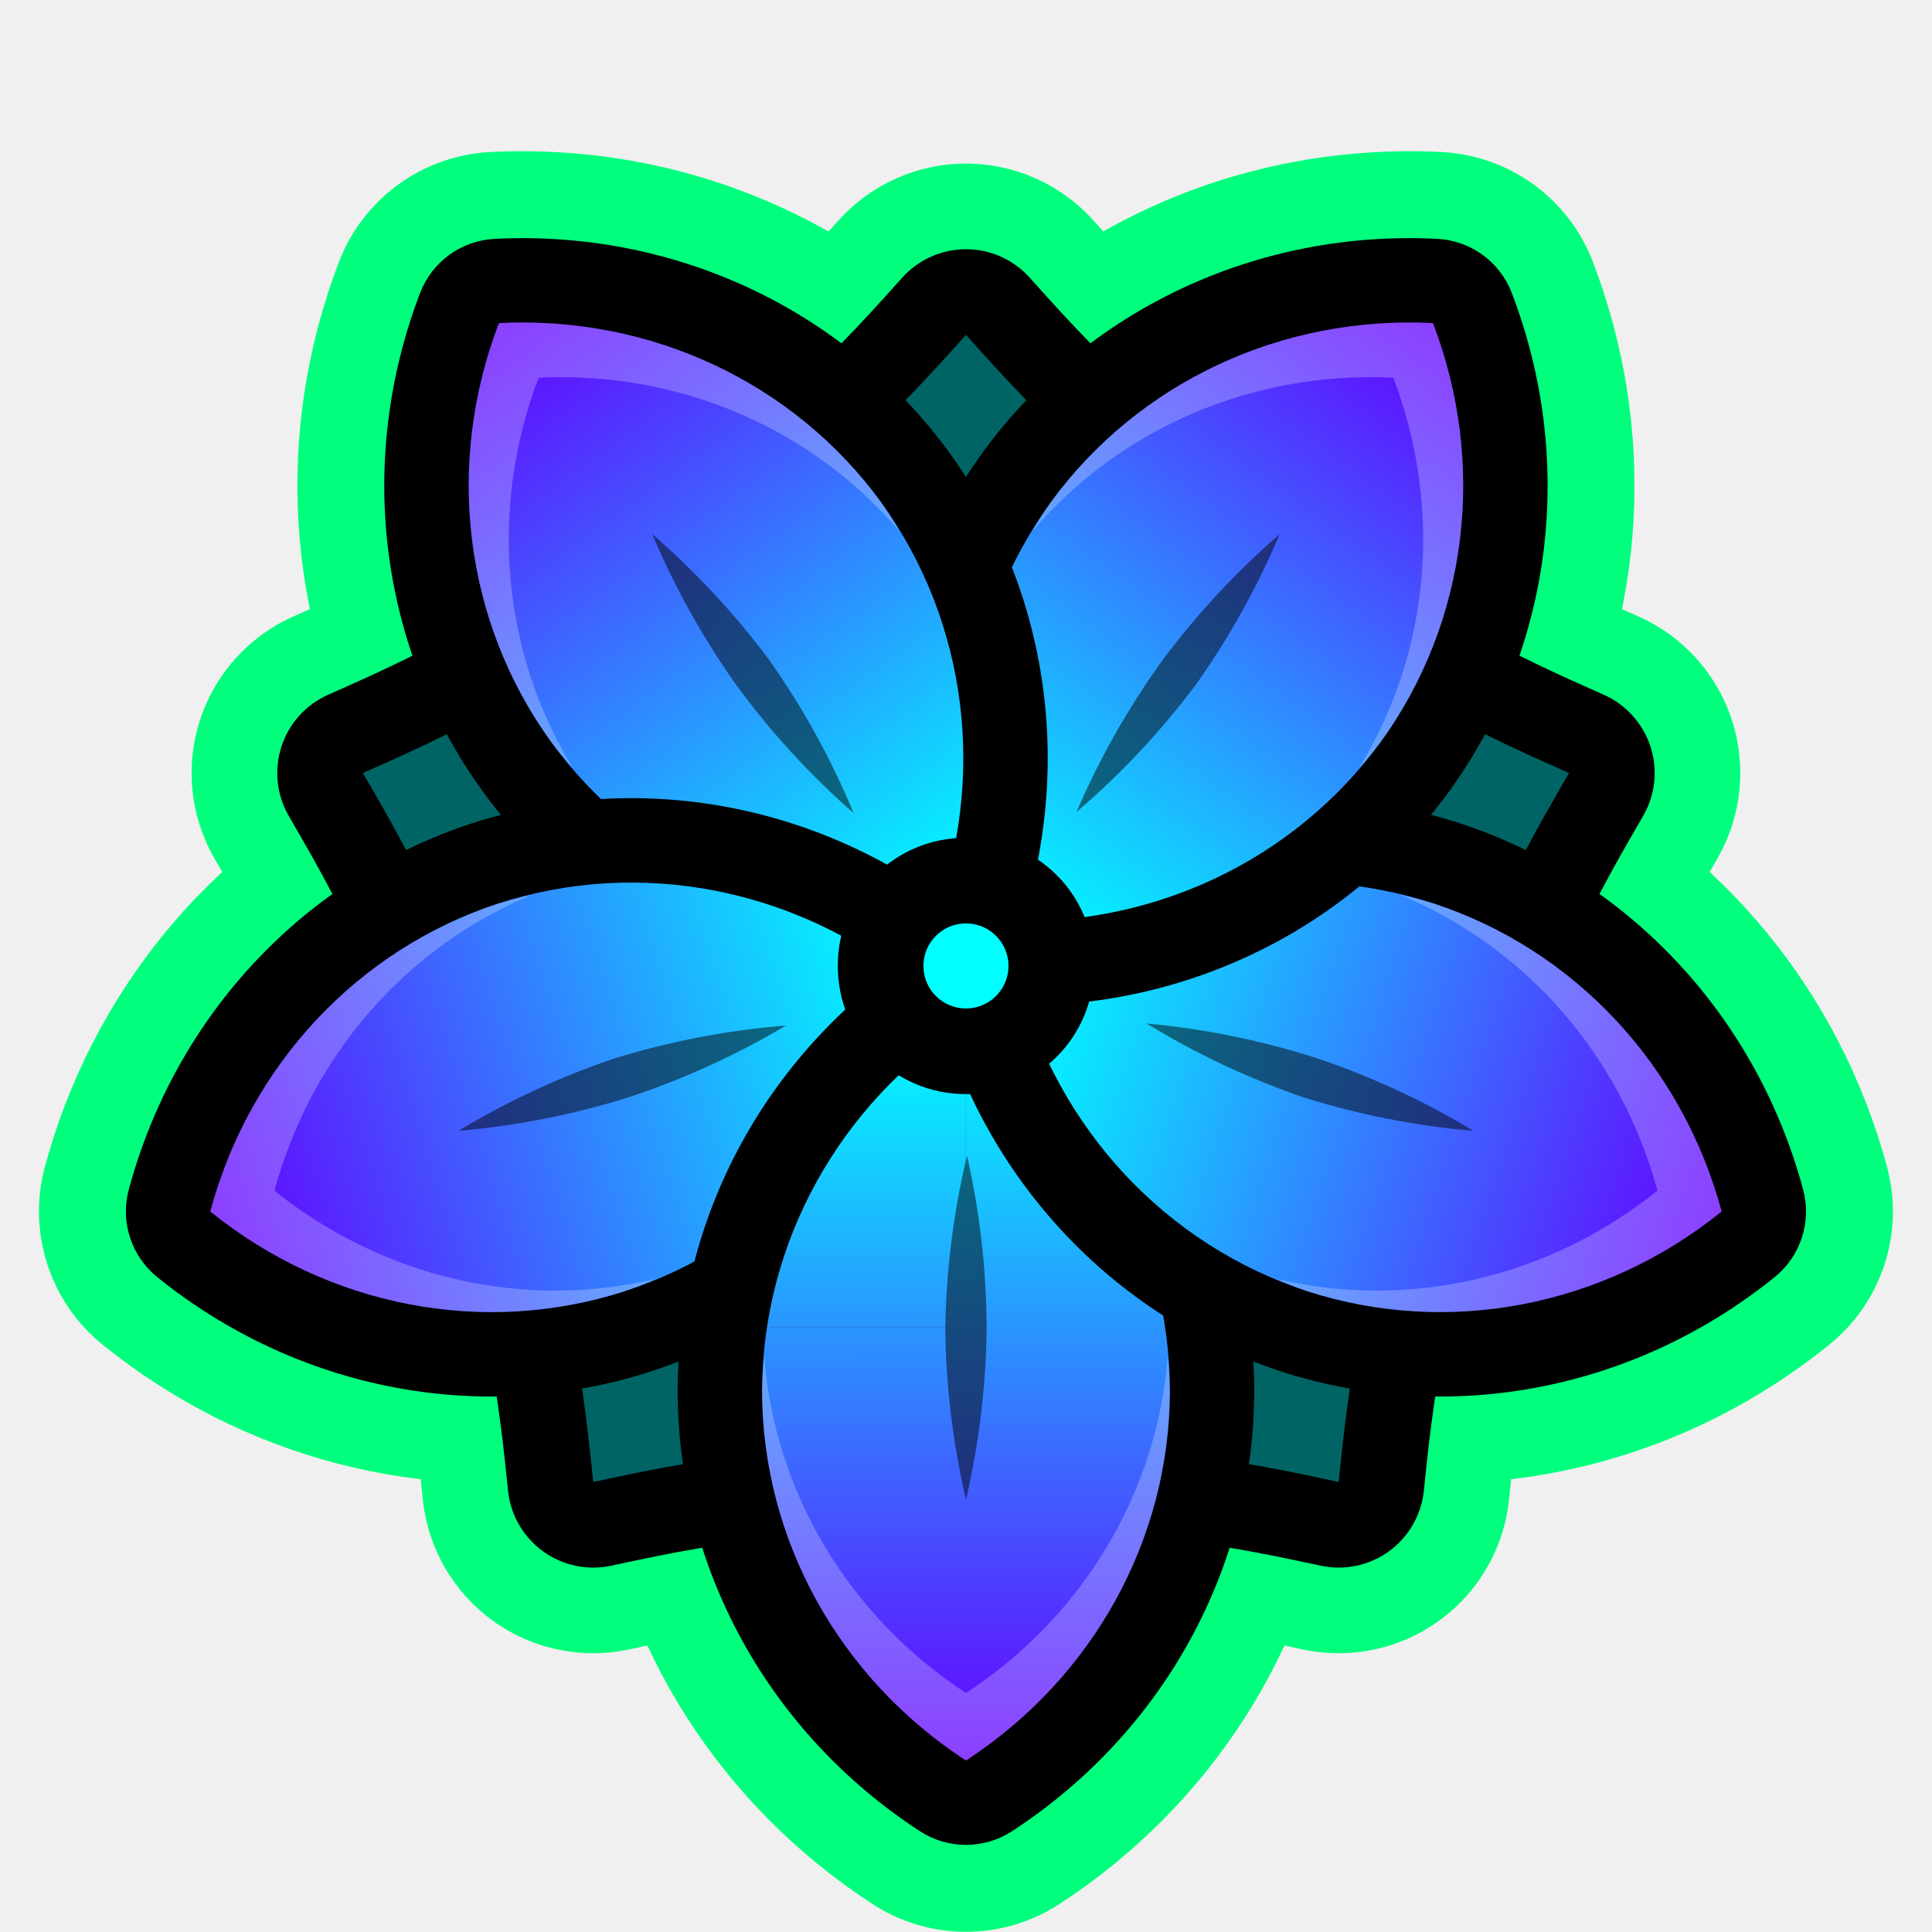
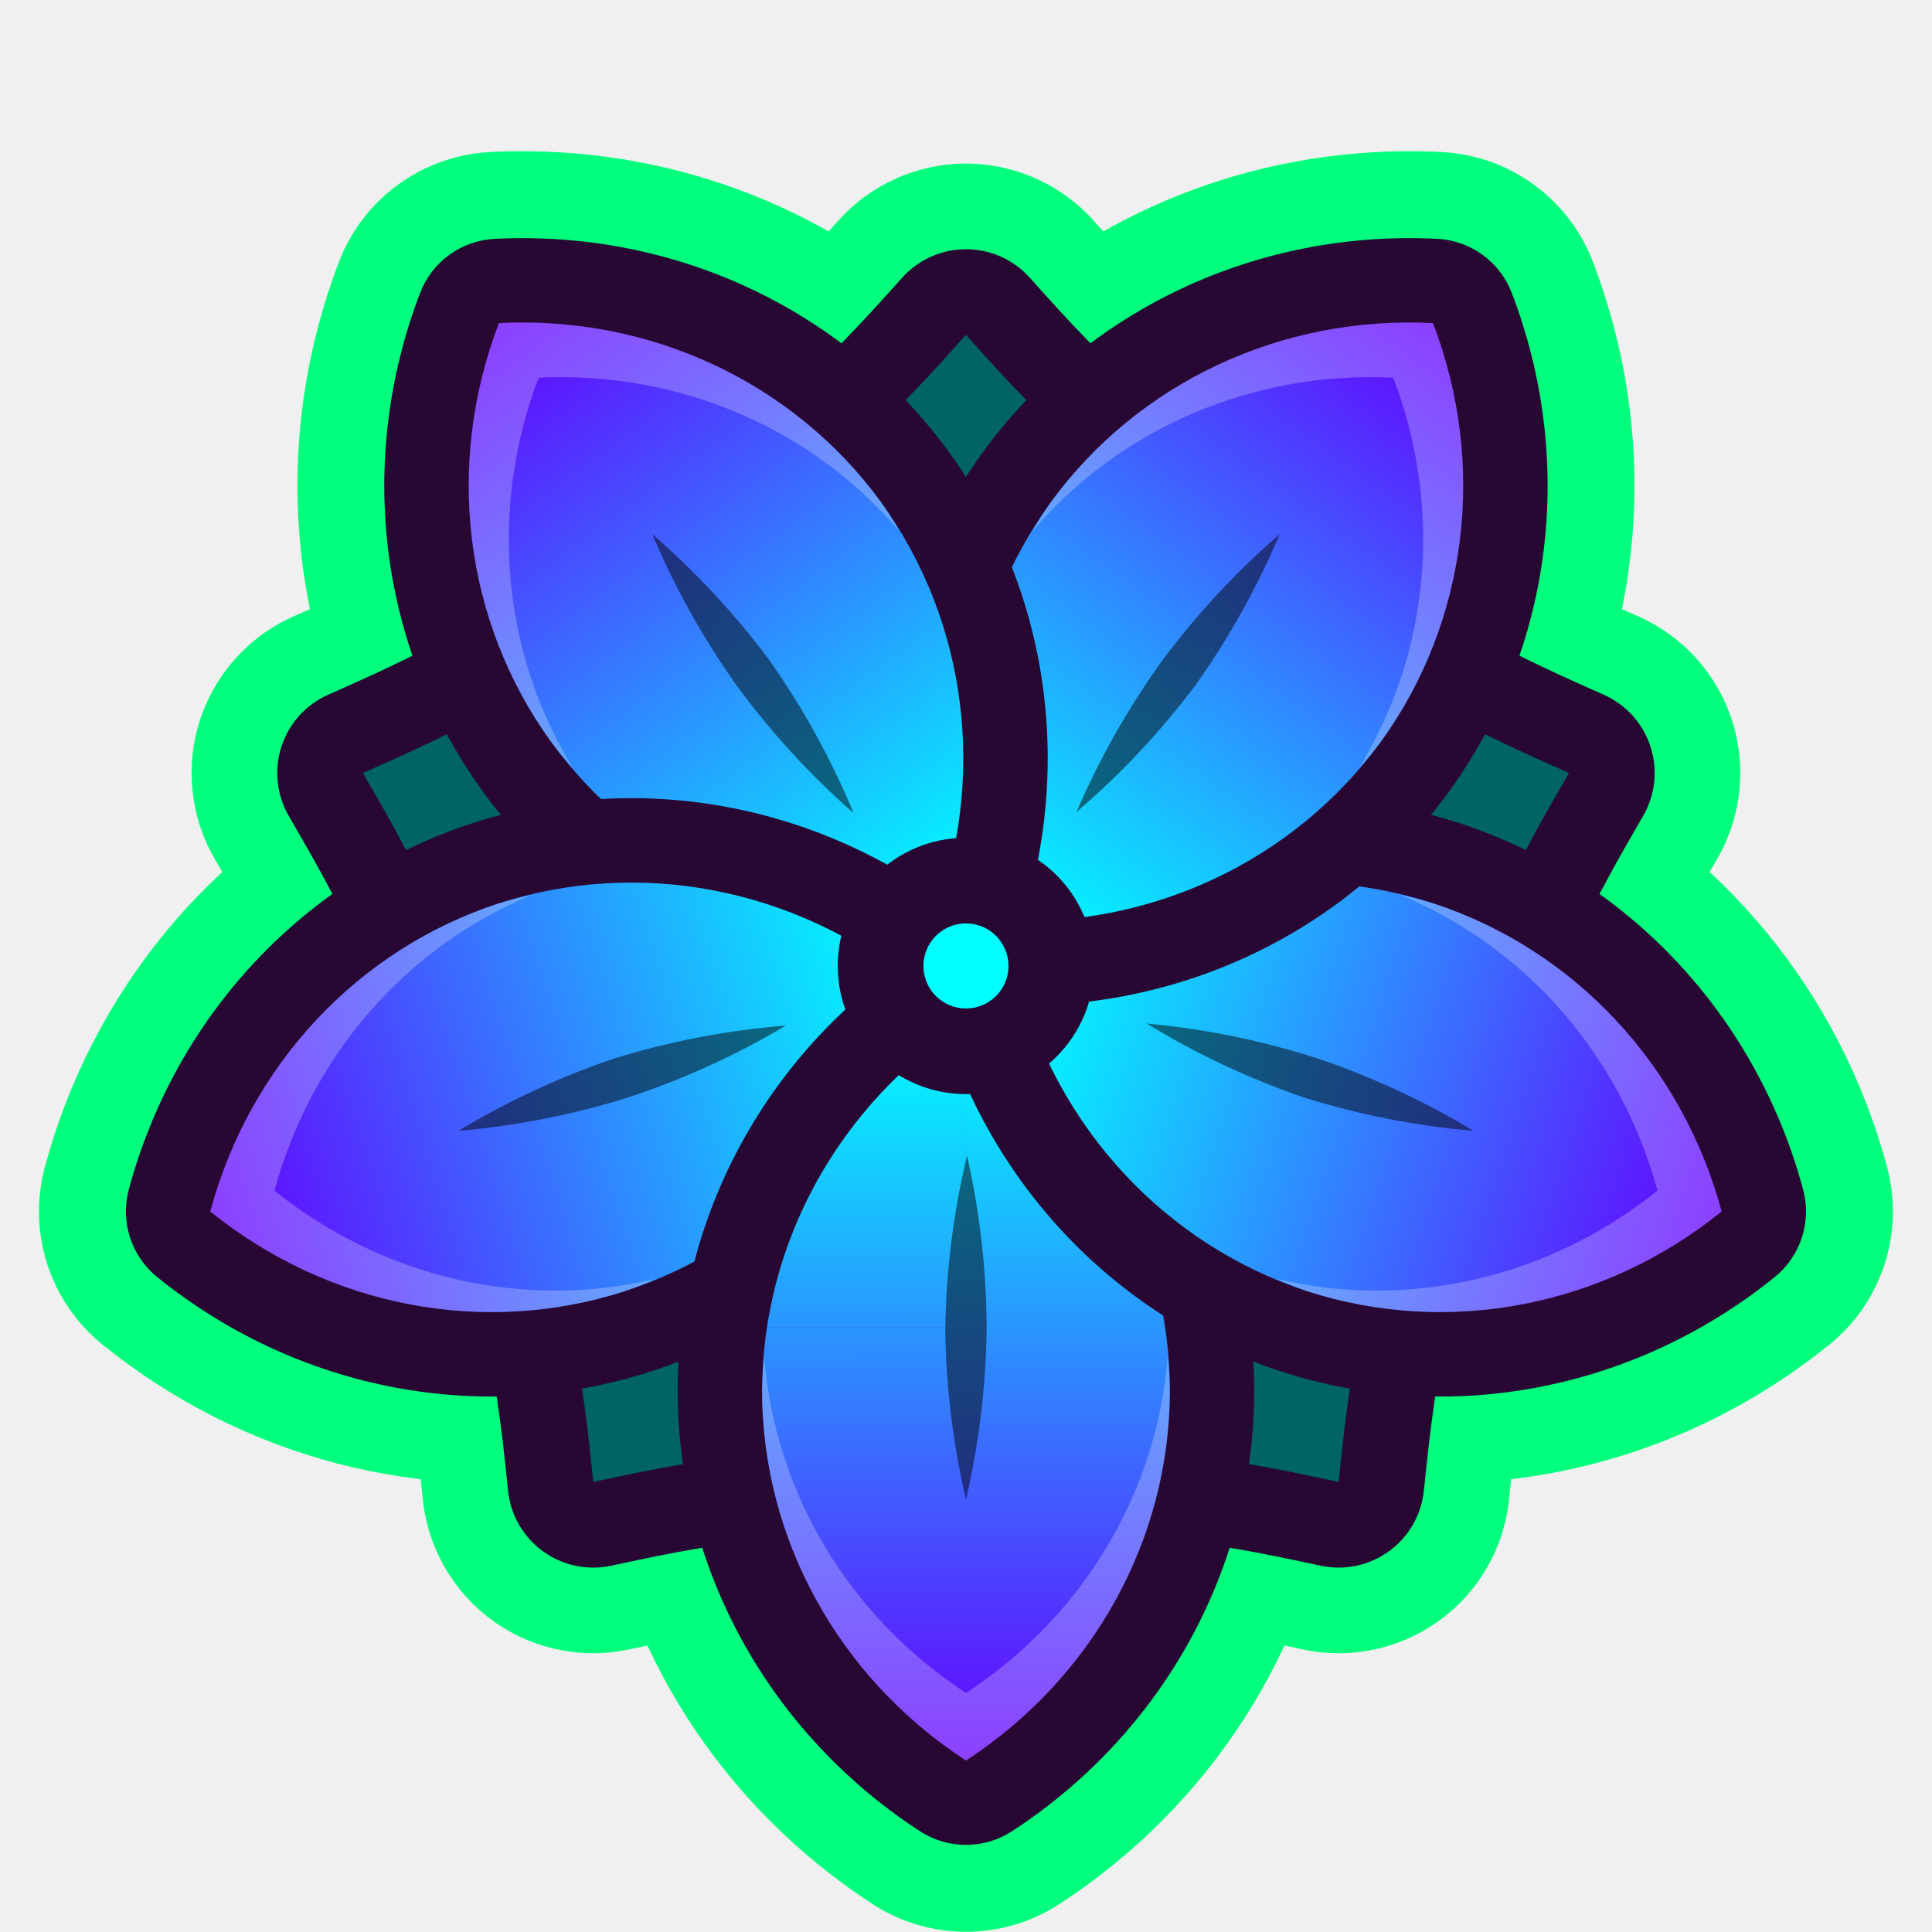
<svg xmlns="http://www.w3.org/2000/svg" xmlns:xlink="http://www.w3.org/1999/xlink" width="149.225mm" height="149.225mm" viewBox="0 0 149.225 149.225" version="1.1" id="svg1" xml:space="preserve">
  <defs id="defs1">
    <linearGradient id="linearGradient26">
      <stop style="stop-color:#6600ff;stop-opacity:1" offset="0" id="stop26" />
      <stop style="stop-color:#00ffff;stop-opacity:1" offset="1" id="stop27" />
    </linearGradient>
    <linearGradient xlink:href="#linearGradient26" id="linearGradient8" x1="74.613" y1="136.902" x2="74.671" y2="78.956" gradientUnits="userSpaceOnUse" />
    <clipPath clipPathUnits="userSpaceOnUse" id="clipPath81">
      <path d="m 74.613,83.898 c -0.895,-2.018 -1.657,-4.114 -2.239,-6.291 -0.332,-1.239 -0.296,-2.547 0.102,-3.766 0.175,-0.533 0.426,-1.032 0.725,-1.5 H 52.012 v 30.619 h 22.601 z" style="fill:#ff0000;fill-opacity:0.25;stroke-width:3.307;stroke-linecap:round;stroke-linejoin:round;paint-order:stroke fill markers" id="path81" />
    </clipPath>
    <linearGradient xlink:href="#linearGradient26" id="linearGradient136" gradientUnits="userSpaceOnUse" x1="74.613" y1="136.902" x2="74.671" y2="78.956" />
    <linearGradient xlink:href="#linearGradient26" id="linearGradient137" gradientUnits="userSpaceOnUse" x1="74.613" y1="136.902" x2="74.671" y2="78.956" />
    <linearGradient xlink:href="#linearGradient26" id="linearGradient138" gradientUnits="userSpaceOnUse" x1="74.613" y1="136.902" x2="74.671" y2="78.956" />
    <linearGradient xlink:href="#linearGradient26" id="linearGradient139" gradientUnits="userSpaceOnUse" x1="74.613" y1="136.902" x2="74.671" y2="78.956" />
    <linearGradient xlink:href="#linearGradient26" id="linearGradient140" gradientUnits="userSpaceOnUse" x1="74.613" y1="136.902" x2="74.671" y2="78.956" />
    <linearGradient xlink:href="#linearGradient26" id="linearGradient141" gradientUnits="userSpaceOnUse" x1="74.613" y1="136.902" x2="74.671" y2="78.956" />
  </defs>
  <g id="layer1">
    <g id="g126" transform="matrix(0.9852837,0,0,0.9852837,1.094669,1.093098)" style="stroke-width:1.015">
-       <path style="fill:#00ff7d;fill-opacity:1;stroke:none;stroke-width:3.022;stroke-linecap:round;stroke-linejoin:round;paint-order:stroke fill markers" id="path122" transform="matrix(1.110854,0,0,1.110854,-8.271073,-2.786857)" d="m 74.613,13.055 a 12.087,12.087 0 0 0 -8.984,4 l -1.266,1.408 C 54.474,29.453 42.38,38.237 28.867,44.248 l -1.729,0.77 a 12.087,12.087 0 0 0 -5.553,17.082 l 0.949,1.646 c 7.397,12.802 12.016,27.019 13.557,41.725 l 0.197,1.881 a 12.087,12.087 0 0 0 14.531,10.562 l 1.857,-0.395 c 14.461,-3.079 29.408,-3.079 43.877,0.002 l 1.85,0.393 a 12.087,12.087 0 0 0 14.531,-10.562 l 0.197,-1.883 c 1.54,-14.704 6.159,-28.921 13.561,-41.73 l 0.945,-1.639 a 12.087,12.087 0 0 0 -5.553,-17.082 l -1.732,-0.77 C 106.845,38.239 94.754,29.453 84.863,18.461 l -1.266,-1.406 a 12.087,12.087 0 0 0 -8.984,-4 z" />
-       <path id="path6" style="display:inline;fill:#00ff7d;fill-opacity:1;stroke-width:3.357;stroke-linecap:round;stroke-linejoin:round;paint-order:stroke fill markers" d="m 40.354,10.748 c -1.001,-0.01 -2.015,0.008 -3.039,0.061 a 13.427,13.427 0 0 0 -11.855,8.615 c -5.054,13.218 -4.188,27.745 2.322,39.973 C 15.327,65.462 6.087,76.705 2.406,90.369 a 13.427,13.427 0 0 0 4.529,13.937 c 11.01,8.891 25.093,12.556 38.734,10.143 1.92,13.719 9.757,25.98 21.615,33.703 a 13.427,13.427 0 0 0 14.656,0 c 11.858,-7.723 19.694,-19.985 21.613,-33.703 13.641,2.414 27.725,-1.251 38.734,-10.143 a 13.427,13.427 0 0 0 4.529,-13.937 c -3.681,-13.664 -12.921,-24.907 -25.375,-30.973 6.511,-12.228 7.376,-26.755 2.322,-39.973 a 13.427,13.427 0 0 0 -11.855,-8.615 c -1.023,-0.052 -2.038,-0.071 -3.041,-0.061 C 95.83,10.88 83.532,16.128 74.611,25.381 65.692,16.144 53.362,10.88 40.354,10.748 Z" />
-       <path style="fill:#000000;fill-opacity:1;stroke:none;stroke-width:3.022;stroke-linecap:round;stroke-linejoin:round;paint-order:stroke fill markers" id="path119" transform="matrix(1.110854,0,0,1.110854,-8.271073,-2.786857)" d="m 74.613,19.098 a 6.043,6.043 0 0 0 -4.492,2 l -1.266,1.406 C 58.399,34.125 45.612,43.415 31.326,49.77 l -1.729,0.77 a 6.043,6.043 0 0 0 -2.777,8.541 l 0.947,1.643 c 7.822,13.537 12.707,28.568 14.336,44.117 l 0.197,1.881 a 6.043,6.043 0 0 0 7.264,5.281 l 1.854,-0.395 c 15.291,-3.256 31.098,-3.254 46.393,0.002 l 1.85,0.393 a 6.043,6.043 0 0 0 7.264,-5.281 l 0.197,-1.883 c 1.629,-15.548 6.514,-30.579 14.338,-44.119 l 0.945,-1.639 a 6.043,6.043 0 0 0 -2.777,-8.541 l -1.729,-0.77 C 103.614,43.416 90.829,34.126 80.371,22.504 l -1.266,-1.406 a 6.043,6.043 0 0 0 -4.492,-2 z" />
+       <path style="fill:#00ff7d;fill-opacity:1;stroke:none;stroke-width:3.022;stroke-linecap:round;stroke-linejoin:round;paint-order:stroke fill markers" id="path122" transform="matrix(1.110854,0,0,1.110854,-8.271073,-2.786857)" d="m 74.613,13.055 a 12.087,12.087 0 0 0 -8.984,4 l -1.266,1.408 C 54.474,29.454 42.38,38.237 28.867,44.248 l -1.729,0.77 a 12.087,12.087 0 0 0 -5.553,17.082 l 0.949,1.646 c 7.397,12.803 12.016,27.019 13.557,41.725 l 0.197,1.881 a 12.087,12.087 0 0 0 14.531,10.562 l 1.857,-0.395 c 14.461,-3.079 29.408,-3.079 43.877,0.002 l 1.85,0.393 a 12.087,12.087 0 0 0 14.531,-10.562 l 0.197,-1.883 c 1.54,-14.704 6.159,-28.921 13.561,-41.73 l 0.945,-1.639 a 12.087,12.087 0 0 0 -5.553,-17.082 l -1.732,-0.77 C 106.844,38.239 94.754,29.453 84.863,18.461 l -1.266,-1.406 a 12.087,12.087 0 0 0 -8.984,-4 z" />
+       <path id="path6" style="display:inline;fill:#00ff7d;fill-opacity:1;stroke-width:3.357;stroke-linecap:round;stroke-linejoin:round;paint-order:stroke fill markers" d="m 40.354,10.748 c -1.001,-0.01 -2.015,0.008 -3.039,0.061 A 13.427,13.427 0 0 0 25.459,19.424 C 20.407,32.638 21.275,47.173 27.783,59.398 15.334,65.464 6.086,76.71 2.406,90.369 a 13.427,13.427 0 0 0 4.529,13.937 c 11.006,8.889 25.098,12.554 38.736,10.143 1.921,13.715 9.76,25.983 21.613,33.703 a 13.427,13.427 0 0 0 14.656,0 c 11.854,-7.72 19.69,-19.99 21.611,-33.703 13.638,2.412 27.73,-1.254 38.736,-10.143 a 13.427,13.427 0 0 0 4.529,-13.937 C 143.139,76.71 133.891,65.464 121.441,59.398 c 6.508,-12.225 7.376,-26.761 2.324,-39.975 a 13.427,13.427 0 0 0 -11.855,-8.615 c -1.023,-0.052 -2.038,-0.071 -3.041,-0.061 C 95.836,10.88 83.533,16.133 74.613,25.381 65.693,16.132 53.387,10.88 40.354,10.748 Z" />
+       <path style="fill:#280732;fill-opacity:1;stroke:none;stroke-width:3.022;stroke-linecap:round;stroke-linejoin:round;paint-order:stroke fill markers" id="path119" transform="matrix(1.110854,0,0,1.110854,-8.271073,-2.786857)" d="m 74.613,19.098 a 6.043,6.043 0 0 0 -4.492,2 l -1.266,1.406 C 58.399,34.125 45.612,43.415 31.326,49.77 l -1.729,0.77 a 6.043,6.043 0 0 0 -2.777,8.541 l 0.947,1.643 c 7.822,13.537 12.707,28.568 14.336,44.117 l 0.197,1.881 a 6.043,6.043 0 0 0 7.264,5.281 l 1.854,-0.395 c 15.291,-3.256 31.098,-3.254 46.393,0.002 l 1.85,0.393 a 6.043,6.043 0 0 0 7.264,-5.281 l 0.197,-1.883 c 1.629,-15.548 6.514,-30.579 14.338,-44.119 l 0.945,-1.639 a 6.043,6.043 0 0 0 -2.777,-8.541 l -1.729,-0.77 C 103.614,43.416 90.829,34.126 80.371,22.504 l -1.266,-1.406 a 6.043,6.043 0 0 0 -4.492,-2 z" />
      <path style="fill:#006464;fill-opacity:1;stroke:none;stroke-width:3.022;stroke-linecap:round;stroke-linejoin:round;paint-order:stroke fill markers" id="path117" transform="matrix(1.110854,0,0,1.110854,-8.271073,-2.786857)" d="m 74.613,25.14 1.266,1.406 a 117.419,117.419 36 0 0 39.564,28.745 l 1.729,0.769 -0.947,1.638 A 117.419,117.419 108 0 0 101.112,104.209 l -0.197,1.882 -1.851,-0.394 a 117.419,117.419 1.5449827e-6 0 0 -48.904,0 l -1.85,0.394 -0.197,-1.882 A 117.419,117.419 72 0 0 33.001,57.698 l -0.947,-1.638 1.729,-0.769 a 117.419,117.419 144 0 0 39.564,-28.745 z" />
      <g id="g109" style="display:inline;stroke-width:1.015">
        <g id="g107" style="display:inline;stroke-width:1.015">
-           <g id="g86" style="stroke-width:1.015">
-             <path d="m 74.686,72.342 c -1.282,-0.002 -2.538,0.368 -3.613,1.066 -11.842,7.68 -19.023,20.579 -19.061,34.521 -3.1e-5,0.012 -3.1e-5,0.023 0,0.035 0.036,13.915 7.189,26.793 18.992,34.48 2.194,1.429 5.025,1.429 7.219,0 11.804,-7.688 18.954,-20.566 18.99,-34.48 v -0.002 -0.002 -0.002 -0.002 -0.002 -0.002 -0.002 -0.002 -0.002 -0.002 -0.002 C 97.206,94.027 90.084,81.133 78.293,73.422 c -1.072,-0.702 -2.326,-1.077 -3.607,-1.08 z" style="display:inline;fill:#000000;fill-opacity:1;stroke-width:3.357;stroke-linecap:round;stroke-linejoin:round;paint-order:stroke fill markers" id="path82" />
+           <g id="g86" style="display:inline;stroke-width:1.015">
+             <path d="m 74.686,72.342 c -1.282,-0.002 -2.538,0.368 -3.613,1.066 -11.842,7.68 -19.023,20.579 -19.061,34.521 -3.1e-5,0.012 -3.1e-5,0.023 0,0.035 0.036,13.915 7.189,26.793 18.992,34.48 2.194,1.429 5.025,1.429 7.219,0 11.804,-7.688 18.954,-20.566 18.99,-34.48 v -0.002 -0.002 -0.002 -0.002 -0.002 -0.002 -0.002 -0.002 -0.002 -0.002 -0.002 C 97.206,94.027 90.084,81.133 78.293,73.422 c -1.072,-0.702 -2.326,-1.077 -3.607,-1.08 z" style="display:inline;fill:#280732;fill-opacity:1;stroke-width:3.357;stroke-linecap:round;stroke-linejoin:round;paint-order:stroke fill markers" id="path82" />
            <g id="g85" style="display:inline;stroke-width:1.015">
              <path d="m 74.671,78.956 c -10,6.486 -16.013,17.35 -16.044,28.99 0.03,11.617 6.019,22.464 15.986,28.956 9.967,-6.492 15.956,-17.338 15.986,-28.956 -0.005,-11.619 -5.972,-22.479 -15.928,-28.99 z" style="display:inline;fill:url(#linearGradient136);fill-opacity:1;stroke-width:3.357;stroke-linecap:round;stroke-linejoin:round;paint-order:stroke fill markers" id="path83" />
              <path d="m 74.695,89.476 c -1.069,4.469 -1.64,9.043 -1.703,13.638 0.058,4.489 0.601,8.959 1.621,13.331 1.019,-4.372 1.562,-8.842 1.621,-13.331 -0.009,-4.589 -0.525,-9.163 -1.538,-13.638 z" style="display:inline;mix-blend-mode:normal;fill:#000000;fill-opacity:0.5;stroke-width:3.357;stroke-linecap:round;stroke-linejoin:round;paint-order:stroke fill markers" id="path84" />
              <path d="m 90.428,105.258 c -0.836,10.656 -6.66,20.361 -15.815,26.352 -9.141,-5.982 -14.962,-15.666 -15.812,-26.305 -0.092,0.878 -0.151,1.759 -0.174,2.641 0.03,11.617 6.019,22.464 15.986,28.956 9.967,-6.492 15.956,-17.338 15.986,-28.956 -0.021,-0.898 -0.078,-1.795 -0.171,-2.688 z" style="display:inline;fill:#ffffff;fill-opacity:0.25;stroke-width:3.357;stroke-linecap:round;stroke-linejoin:round;paint-order:stroke fill markers" id="path85" />
            </g>
          </g>
-           <g id="g90" style="stroke-width:1.015">
-             <path style="display:inline;fill:#000000;fill-opacity:1;stroke-width:3.357;stroke-linecap:round;stroke-linejoin:round;paint-order:stroke fill markers" id="path86" d="m 74.686,72.342 c -1.282,-0.002 -2.538,0.368 -3.613,1.066 -11.842,7.68 -19.023,20.579 -19.061,34.521 -3.1e-5,0.012 -3.1e-5,0.023 0,0.035 0.036,13.915 7.189,26.793 18.992,34.48 2.194,1.429 5.025,1.429 7.219,0 11.804,-7.688 18.954,-20.566 18.99,-34.48 v -0.002 -0.002 -0.002 -0.002 -0.002 -0.002 -0.002 -0.002 -0.002 -0.002 -0.002 C 97.206,94.027 90.084,81.133 78.293,73.422 c -1.072,-0.702 -2.326,-1.077 -3.607,-1.08 z" transform="rotate(-72,74.61251,74.61251)" />
+           <g id="g90" style="display:inline;stroke-width:1.015">
+             <path style="display:inline;fill:#280732;fill-opacity:1;stroke-width:3.357;stroke-linecap:round;stroke-linejoin:round;paint-order:stroke fill markers" id="path86" d="m 74.686,72.342 c -1.282,-0.002 -2.538,0.368 -3.613,1.066 -11.842,7.68 -19.023,20.579 -19.061,34.521 -3.1e-5,0.012 -3.1e-5,0.023 0,0.035 0.036,13.915 7.189,26.793 18.992,34.48 2.194,1.429 5.025,1.429 7.219,0 11.804,-7.688 18.954,-20.566 18.99,-34.48 v -0.002 -0.002 -0.002 -0.002 -0.002 -0.002 -0.002 -0.002 -0.002 -0.002 -0.002 C 97.206,94.027 90.084,81.133 78.293,73.422 c -1.072,-0.702 -2.326,-1.077 -3.607,-1.08 z" transform="rotate(-72,74.61251,74.61251)" />
            <g id="g89" transform="rotate(-72,74.61251,74.61251)" style="display:inline;stroke-width:1.015">
              <path style="display:inline;fill:url(#linearGradient137);fill-opacity:1;stroke-width:3.357;stroke-linecap:round;stroke-linejoin:round;paint-order:stroke fill markers" id="path87" d="m 74.671,78.956 c -10,6.486 -16.013,17.35 -16.044,28.99 0.03,11.617 6.019,22.464 15.986,28.956 9.967,-6.492 15.956,-17.338 15.986,-28.956 -0.005,-11.619 -5.972,-22.479 -15.928,-28.99 z" />
              <path style="display:inline;mix-blend-mode:normal;fill:#000000;fill-opacity:0.5;stroke-width:3.357;stroke-linecap:round;stroke-linejoin:round;paint-order:stroke fill markers" id="path88" d="m 74.695,89.476 c -1.069,4.469 -1.64,9.043 -1.703,13.638 0.058,4.489 0.601,8.959 1.621,13.331 1.019,-4.372 1.562,-8.842 1.621,-13.331 -0.009,-4.589 -0.525,-9.163 -1.538,-13.638 z" />
              <path style="display:inline;fill:#ffffff;fill-opacity:0.25;stroke-width:3.357;stroke-linecap:round;stroke-linejoin:round;paint-order:stroke fill markers" id="path89" d="m 90.428,105.258 c -0.836,10.656 -6.66,20.361 -15.815,26.352 -9.141,-5.982 -14.962,-15.666 -15.812,-26.305 -0.092,0.878 -0.151,1.759 -0.174,2.641 0.03,11.617 6.019,22.464 15.986,28.956 9.967,-6.492 15.956,-17.338 15.986,-28.956 -0.021,-0.898 -0.078,-1.795 -0.171,-2.688 z" />
            </g>
          </g>
-           <g id="g94" style="stroke-width:1.015">
-             <path style="display:inline;fill:#000000;fill-opacity:1;stroke-width:3.357;stroke-linecap:round;stroke-linejoin:round;paint-order:stroke fill markers" id="path90" d="m 74.686,72.342 c -1.282,-0.002 -2.538,0.368 -3.613,1.066 -11.842,7.68 -19.023,20.579 -19.061,34.521 -3.1e-5,0.012 -3.1e-5,0.023 0,0.035 0.036,13.915 7.189,26.793 18.992,34.48 2.194,1.429 5.025,1.429 7.219,0 11.804,-7.688 18.954,-20.566 18.99,-34.48 v -0.002 -0.002 -0.002 -0.002 -0.002 -0.002 -0.002 -0.002 -0.002 -0.002 -0.002 C 97.206,94.027 90.084,81.133 78.293,73.422 c -1.072,-0.702 -2.326,-1.077 -3.607,-1.08 z" transform="rotate(-144,74.61251,74.61251)" />
+           <g id="g94" style="display:inline;stroke-width:1.015">
+             <path style="display:inline;fill:#280732;fill-opacity:1;stroke-width:3.357;stroke-linecap:round;stroke-linejoin:round;paint-order:stroke fill markers" id="path90" d="m 74.686,72.342 c -1.282,-0.002 -2.538,0.368 -3.613,1.066 -11.842,7.68 -19.023,20.579 -19.061,34.521 -3.1e-5,0.012 -3.1e-5,0.023 0,0.035 0.036,13.915 7.189,26.793 18.992,34.48 2.194,1.429 5.025,1.429 7.219,0 11.804,-7.688 18.954,-20.566 18.99,-34.48 v -0.002 -0.002 -0.002 -0.002 -0.002 -0.002 -0.002 -0.002 -0.002 -0.002 -0.002 C 97.206,94.027 90.084,81.133 78.293,73.422 c -1.072,-0.702 -2.326,-1.077 -3.607,-1.08 z" transform="rotate(-144,74.61251,74.61251)" />
            <g id="g93" transform="rotate(-144,74.61251,74.61251)" style="display:inline;stroke-width:1.015">
              <path style="display:inline;fill:url(#linearGradient138);fill-opacity:1;stroke-width:3.357;stroke-linecap:round;stroke-linejoin:round;paint-order:stroke fill markers" id="path91" d="m 74.671,78.956 c -10,6.486 -16.013,17.35 -16.044,28.99 0.03,11.617 6.019,22.464 15.986,28.956 9.967,-6.492 15.956,-17.338 15.986,-28.956 -0.005,-11.619 -5.972,-22.479 -15.928,-28.99 z" />
              <path style="display:inline;mix-blend-mode:normal;fill:#000000;fill-opacity:0.5;stroke-width:3.357;stroke-linecap:round;stroke-linejoin:round;paint-order:stroke fill markers" id="path92" d="m 74.695,89.476 c -1.069,4.469 -1.64,9.043 -1.703,13.638 0.058,4.489 0.601,8.959 1.621,13.331 1.019,-4.372 1.562,-8.842 1.621,-13.331 -0.009,-4.589 -0.525,-9.163 -1.538,-13.638 z" />
              <path style="display:inline;fill:#ffffff;fill-opacity:0.25;stroke-width:3.357;stroke-linecap:round;stroke-linejoin:round;paint-order:stroke fill markers" id="path93" d="m 90.428,105.258 c -0.836,10.656 -6.66,20.361 -15.815,26.352 -9.141,-5.982 -14.962,-15.666 -15.812,-26.305 -0.092,0.878 -0.151,1.759 -0.174,2.641 0.03,11.617 6.019,22.464 15.986,28.956 9.967,-6.492 15.956,-17.338 15.986,-28.956 -0.021,-0.898 -0.078,-1.795 -0.171,-2.688 z" />
            </g>
          </g>
-           <g id="g98" style="stroke-width:1.015">
-             <path style="display:inline;fill:#000000;fill-opacity:1;stroke-width:3.357;stroke-linecap:round;stroke-linejoin:round;paint-order:stroke fill markers" id="path94" d="m 74.686,72.342 c -1.282,-0.002 -2.538,0.368 -3.613,1.066 -11.842,7.68 -19.023,20.579 -19.061,34.521 -3.1e-5,0.012 -3.1e-5,0.023 0,0.035 0.036,13.915 7.189,26.793 18.992,34.48 2.194,1.429 5.025,1.429 7.219,0 11.804,-7.688 18.954,-20.566 18.99,-34.48 v -0.002 -0.002 -0.002 -0.002 -0.002 -0.002 -0.002 -0.002 -0.002 -0.002 -0.002 C 97.206,94.027 90.084,81.133 78.293,73.422 c -1.072,-0.702 -2.326,-1.077 -3.607,-1.08 z" transform="rotate(144,74.61251,74.61251)" />
+           <g id="g98" style="display:inline;stroke-width:1.015">
+             <path style="display:inline;fill:#280732;fill-opacity:1;stroke-width:3.357;stroke-linecap:round;stroke-linejoin:round;paint-order:stroke fill markers" id="path94" d="m 74.686,72.342 c -1.282,-0.002 -2.538,0.368 -3.613,1.066 -11.842,7.68 -19.023,20.579 -19.061,34.521 -3.1e-5,0.012 -3.1e-5,0.023 0,0.035 0.036,13.915 7.189,26.793 18.992,34.48 2.194,1.429 5.025,1.429 7.219,0 11.804,-7.688 18.954,-20.566 18.99,-34.48 v -0.002 -0.002 -0.002 -0.002 -0.002 -0.002 -0.002 -0.002 -0.002 -0.002 -0.002 C 97.206,94.027 90.084,81.133 78.293,73.422 c -1.072,-0.702 -2.326,-1.077 -3.607,-1.08 z" transform="rotate(144,74.61251,74.61251)" />
            <g id="g97" transform="rotate(144,74.61251,74.61251)" style="display:inline;stroke-width:1.015">
              <path style="display:inline;fill:url(#linearGradient139);fill-opacity:1;stroke-width:3.357;stroke-linecap:round;stroke-linejoin:round;paint-order:stroke fill markers" id="path95" d="m 74.671,78.956 c -10,6.486 -16.013,17.35 -16.044,28.99 0.03,11.617 6.019,22.464 15.986,28.956 9.967,-6.492 15.956,-17.338 15.986,-28.956 -0.005,-11.619 -5.972,-22.479 -15.928,-28.99 z" />
              <path style="display:inline;mix-blend-mode:normal;fill:#000000;fill-opacity:0.5;stroke-width:3.357;stroke-linecap:round;stroke-linejoin:round;paint-order:stroke fill markers" id="path96" d="m 74.695,89.476 c -1.069,4.469 -1.64,9.043 -1.703,13.638 0.058,4.489 0.601,8.959 1.621,13.331 1.019,-4.372 1.562,-8.842 1.621,-13.331 -0.009,-4.589 -0.525,-9.163 -1.538,-13.638 z" />
              <path style="display:inline;fill:#ffffff;fill-opacity:0.25;stroke-width:3.357;stroke-linecap:round;stroke-linejoin:round;paint-order:stroke fill markers" id="path97" d="m 90.428,105.258 c -0.836,10.656 -6.66,20.361 -15.815,26.352 -9.141,-5.982 -14.962,-15.666 -15.812,-26.305 -0.092,0.878 -0.151,1.759 -0.174,2.641 0.03,11.617 6.019,22.464 15.986,28.956 9.967,-6.492 15.956,-17.338 15.986,-28.956 -0.021,-0.898 -0.078,-1.795 -0.171,-2.688 z" />
            </g>
          </g>
          <g id="g102" style="display:inline;stroke-width:1.015">
-             <path style="display:inline;fill:#000000;fill-opacity:1;stroke-width:3.357;stroke-linecap:round;stroke-linejoin:round;paint-order:stroke fill markers" id="path98" d="m 74.686,72.342 c -1.282,-0.002 -2.538,0.368 -3.613,1.066 -11.842,7.68 -19.023,20.579 -19.061,34.521 -3.1e-5,0.012 -3.1e-5,0.023 0,0.035 0.036,13.915 7.189,26.793 18.992,34.48 2.194,1.429 5.025,1.429 7.219,0 11.804,-7.688 18.954,-20.566 18.99,-34.48 v -0.002 -0.002 -0.002 -0.002 -0.002 -0.002 -0.002 -0.002 -0.002 -0.002 -0.002 C 97.206,94.027 90.084,81.133 78.293,73.422 c -1.072,-0.702 -2.326,-1.077 -3.607,-1.08 z" transform="rotate(72,74.61251,74.61251)" />
+             <path style="display:inline;fill:#280732;fill-opacity:1;stroke-width:3.357;stroke-linecap:round;stroke-linejoin:round;paint-order:stroke fill markers" id="path98" d="m 74.686,72.342 c -1.282,-0.002 -2.538,0.368 -3.613,1.066 -11.842,7.68 -19.023,20.579 -19.061,34.521 -3.1e-5,0.012 -3.1e-5,0.023 0,0.035 0.036,13.915 7.189,26.793 18.992,34.48 2.194,1.429 5.025,1.429 7.219,0 11.804,-7.688 18.954,-20.566 18.99,-34.48 v -0.002 -0.002 -0.002 -0.002 -0.002 -0.002 -0.002 -0.002 -0.002 -0.002 -0.002 C 97.206,94.027 90.084,81.133 78.293,73.422 c -1.072,-0.702 -2.326,-1.077 -3.607,-1.08 z" transform="rotate(72,74.61251,74.61251)" />
            <g id="g101" transform="rotate(72,74.61251,74.61251)" style="display:inline;stroke-width:1.015">
              <path style="display:inline;fill:url(#linearGradient140);fill-opacity:1;stroke-width:3.357;stroke-linecap:round;stroke-linejoin:round;paint-order:stroke fill markers" id="path99" d="m 74.671,78.956 c -10,6.486 -16.013,17.35 -16.044,28.99 0.03,11.617 6.019,22.464 15.986,28.956 9.967,-6.492 15.956,-17.338 15.986,-28.956 -0.005,-11.619 -5.972,-22.479 -15.928,-28.99 z" />
              <path style="display:inline;mix-blend-mode:normal;fill:#000000;fill-opacity:0.5;stroke-width:3.357;stroke-linecap:round;stroke-linejoin:round;paint-order:stroke fill markers" id="path100" d="m 74.695,89.476 c -1.069,4.469 -1.64,9.043 -1.703,13.638 0.058,4.489 0.601,8.959 1.621,13.331 1.019,-4.372 1.562,-8.842 1.621,-13.331 -0.009,-4.589 -0.525,-9.163 -1.538,-13.638 z" />
              <path style="display:inline;fill:#ffffff;fill-opacity:0.25;stroke-width:3.357;stroke-linecap:round;stroke-linejoin:round;paint-order:stroke fill markers" id="path101" d="m 90.428,105.258 c -0.836,10.656 -6.66,20.361 -15.815,26.352 -9.141,-5.982 -14.962,-15.666 -15.812,-26.305 -0.092,0.878 -0.151,1.759 -0.174,2.641 0.03,11.617 6.019,22.464 15.986,28.956 9.967,-6.492 15.956,-17.338 15.986,-28.956 -0.021,-0.898 -0.078,-1.795 -0.171,-2.688 z" />
            </g>
          </g>
          <g id="g106" style="display:inline;stroke-width:1.015" clip-path="url(#clipPath81)">
-             <path d="m 74.612,72.342 c -1.257,0.012 -2.485,0.381 -3.54,1.066 -11.842,7.68 -19.023,20.579 -19.061,34.521 -3.1e-5,0.012 -3.1e-5,0.023 0,0.035 0.036,13.915 7.189,26.793 18.992,34.48 1.097,0.714 2.353,1.071 3.608,1.072 z" style="display:inline;fill:#000000;fill-opacity:1;stroke-width:3.357;stroke-linecap:round;stroke-linejoin:round;paint-order:stroke fill markers" id="path102" />
+             <path d="m 74.686,72.342 c -1.282,-0.002 -2.538,0.368 -3.613,1.066 -11.842,7.68 -19.023,20.579 -19.061,34.521 -3.1e-5,0.012 -3.1e-5,0.023 0,0.035 0.036,13.915 7.189,26.793 18.992,34.48 2.194,1.429 5.025,1.429 7.219,0 11.804,-7.688 18.954,-20.566 18.99,-34.48 v -0.002 -0.002 -0.002 -0.002 -0.002 -0.002 -0.002 -0.002 -0.002 -0.002 -0.002 C 97.206,94.027 90.084,81.133 78.293,73.422 c -1.072,-0.702 -2.326,-1.077 -3.607,-1.08 z" style="display:inline;fill:#280732;fill-opacity:1;stroke-width:3.357;stroke-linecap:round;stroke-linejoin:round;paint-order:stroke fill markers" id="path102" />
            <g id="g105" style="display:inline;stroke-width:1.015">
-               <path d="m 74.612,78.996 c -9.964,6.49 -15.954,17.335 -15.985,28.952 0.03,11.617 6.019,22.463 15.985,28.954 z" style="display:inline;fill:url(#linearGradient141);fill-opacity:1;stroke-width:3.357;stroke-linecap:round;stroke-linejoin:round;paint-order:stroke fill markers" id="path103" />
-               <path d="m 74.612,89.828 c -1.016,4.358 -1.559,8.812 -1.62,13.287 0.058,4.488 0.602,8.955 1.62,13.326 z" style="display:inline;mix-blend-mode:normal;fill:#000000;fill-opacity:0.5;stroke-width:3.357;stroke-linecap:round;stroke-linejoin:round;paint-order:stroke fill markers" id="path104" />
-               <path d="M 74.612,131.611 C 65.472,125.628 59.65,115.943 58.801,105.305 c -0.092,0.878 -0.15,1.76 -0.174,2.643 0.03,11.617 6.019,22.463 15.985,28.954 z" style="display:inline;fill:#ffffff;fill-opacity:0.25;stroke-width:3.357;stroke-linecap:round;stroke-linejoin:round;paint-order:stroke fill markers" id="path105" />
+               <path d="m 74.671,78.956 c -10,6.486 -16.013,17.35 -16.044,28.99 0.03,11.617 6.019,22.464 15.986,28.956 9.967,-6.492 15.956,-17.338 15.986,-28.956 -0.005,-11.619 -5.972,-22.479 -15.928,-28.99 z" style="display:inline;fill:url(#linearGradient141);fill-opacity:1;stroke-width:3.357;stroke-linecap:round;stroke-linejoin:round;paint-order:stroke fill markers" id="path103" />
+               <path d="m 74.695,89.476 c -1.069,4.469 -1.64,9.043 -1.703,13.638 0.058,4.489 0.601,8.959 1.621,13.331 1.019,-4.372 1.562,-8.842 1.621,-13.331 -0.009,-4.589 -0.525,-9.163 -1.538,-13.638 z" style="display:inline;mix-blend-mode:normal;fill:#000000;fill-opacity:0.5;stroke-width:3.357;stroke-linecap:round;stroke-linejoin:round;paint-order:stroke fill markers" id="path104" />
+               <path d="m 90.428,105.258 c -0.836,10.656 -6.66,20.361 -15.815,26.352 -9.141,-5.982 -14.962,-15.666 -15.812,-26.305 -0.092,0.878 -0.151,1.759 -0.174,2.641 0.03,11.617 6.019,22.464 15.986,28.956 9.967,-6.492 15.956,-17.338 15.986,-28.956 -0.021,-0.898 -0.078,-1.795 -0.171,-2.688 z" style="display:inline;fill:#ffffff;fill-opacity:0.25;stroke-width:3.357;stroke-linecap:round;stroke-linejoin:round;paint-order:stroke fill markers" id="path105" />
            </g>
          </g>
          <g clip-path="url(#clipPath81)" id="g116" style="display:inline;stroke-width:1.015">
-             <path id="path112" d="m 74.612,143.517 c 1.256,1.9e-4 2.513,-0.357 3.61,-1.072 11.804,-7.688 18.954,-20.566 18.99,-34.48 v -0.002 -0.002 -0.002 -0.002 -0.002 -0.002 -0.002 -0.002 -0.002 -0.002 -0.002 c -0.007,-13.916 -7.129,-26.81 -18.92,-34.521 -1.072,-0.702 -2.326,-1.077 -3.607,-1.08 -0.024,-4.4e-5 -0.049,4.8e-5 -0.073,2.74e-4 z" style="display:inline;fill:#000000;fill-opacity:1;stroke-width:3.357;stroke-linecap:round;stroke-linejoin:round;paint-order:stroke fill markers" />
+             <path id="path112" d="m 74.612,143.517 c 1.256,1.9e-4 2.513,-0.357 3.61,-1.072 11.804,-7.688 18.954,-20.566 18.99,-34.48 v -0.002 -0.002 -0.002 -0.002 -0.002 -0.002 -0.002 -0.002 -0.002 -0.002 -0.002 C 97.206,94.028 90.084,81.133 78.293,73.422 c -1.072,-0.702 -2.326,-1.077 -3.607,-1.08 -0.024,-4.4e-5 -0.049,4.8e-5 -0.073,2.74e-4 z" style="display:inline;fill:#280732;fill-opacity:1;stroke-width:3.357;stroke-linecap:round;stroke-linejoin:round;paint-order:stroke fill markers" />
            <g id="g115" style="display:inline;stroke-width:1.015">
              <path id="path113" d="m 74.612,136.902 c 3.29e-4,2.1e-4 6.59e-4,4.3e-4 9.88e-4,6.4e-4 9.967,-6.492 15.954,-17.338 15.984,-28.955 -0.005,-11.619 -5.97,-22.479 -15.926,-28.99 -0.02,0.013 -0.04,0.026 -0.06,0.039 z" style="display:inline;fill:url(#linearGradient8);fill-opacity:1;stroke-width:3.357;stroke-linecap:round;stroke-linejoin:round;paint-order:stroke fill markers" />
              <path id="path114" d="m 74.612,116.441 c 3.29e-4,0.001 6.59e-4,0.003 9.88e-4,0.004 1.019,-4.372 1.561,-8.841 1.619,-13.33 -0.009,-4.589 -0.523,-9.163 -1.537,-13.639 -0.028,0.117 -0.056,0.234 -0.083,0.352 z" style="display:inline;mix-blend-mode:normal;fill:#000000;fill-opacity:0.5;stroke-width:3.357;stroke-linecap:round;stroke-linejoin:round;paint-order:stroke fill markers" />
              <path id="path115" d="m 74.612,136.902 c 3.29e-4,2.1e-4 6.59e-4,4.3e-4 9.88e-4,6.4e-4 9.967,-6.492 15.954,-17.338 15.984,-28.955 -0.021,-0.898 -0.077,-1.796 -0.17,-2.689 -0.836,10.656 -6.659,20.362 -15.814,26.354 -3.29e-4,-2.2e-4 -6.59e-4,-4.3e-4 -9.88e-4,-6.5e-4 z" style="display:inline;fill:#ffffff;fill-opacity:0.25;stroke-width:3.357;stroke-linecap:round;stroke-linejoin:round;paint-order:stroke fill markers" />
            </g>
          </g>
        </g>
        <g id="g108" style="display:inline;stroke-width:1.015">
-           <path style="display:inline;fill:#000000;fill-opacity:1;stroke-width:3.357;stroke-linecap:round;stroke-linejoin:round;paint-order:stroke fill markers" id="path107" d="m 74.613,64.564 c -5.585,0 -10.049,4.464 -10.049,10.049 0,5.585 4.469,10.047 10.049,10.047 5.58,0 10.047,-4.467 10.047,-10.047 0,-5.58 -4.462,-10.049 -10.047,-10.049 z" />
+           <path style="display:inline;fill:#280732;fill-opacity:1;stroke-width:3.357;stroke-linecap:round;stroke-linejoin:round;paint-order:stroke fill markers" id="path107" d="m 74.613,64.564 c -5.557,0 -10.049,4.492 -10.049,10.049 0,5.557 4.497,10.047 10.049,10.047 5.552,0 10.047,-4.495 10.047,-10.047 0,-5.552 -4.49,-10.049 -10.047,-10.049 z" />
          <circle style="display:inline;fill:#00ffff;fill-opacity:1;stroke-width:3.357;stroke-linecap:round;stroke-linejoin:round;paint-order:stroke fill markers" id="circle107" cx="74.613" cy="74.613" r="3.335" />
        </g>
      </g>
    </g>
  </g>
</svg>
